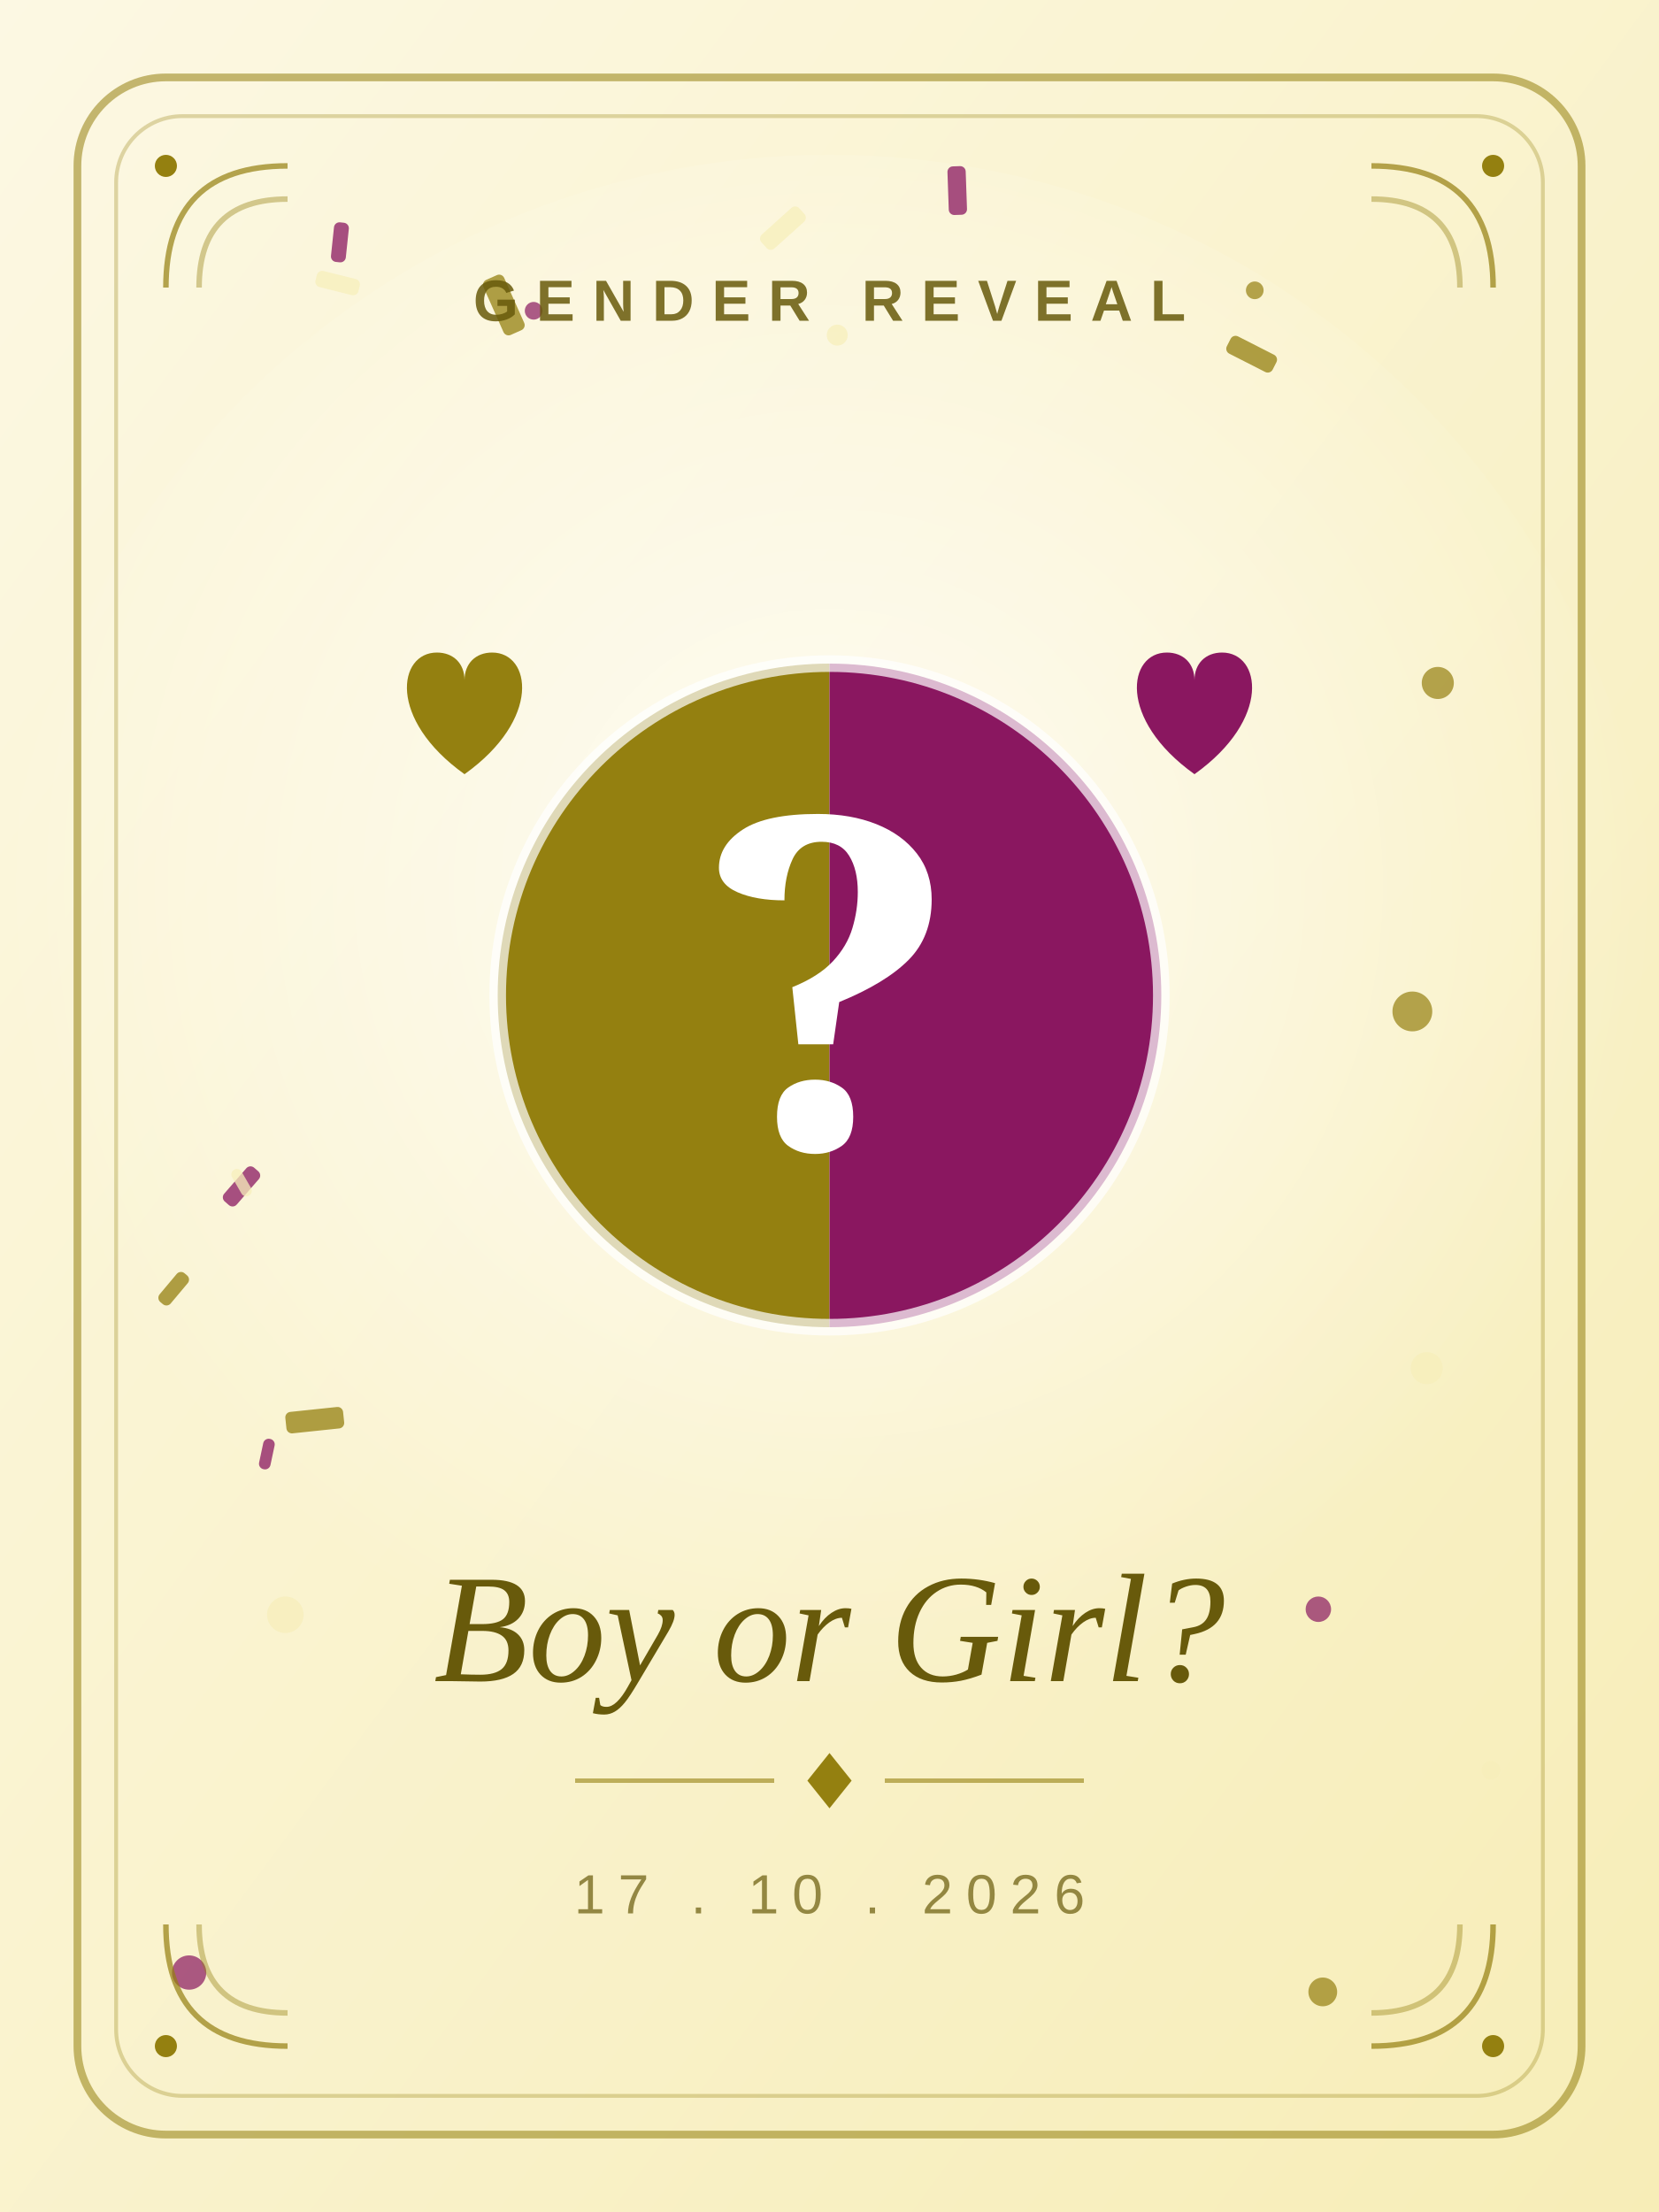
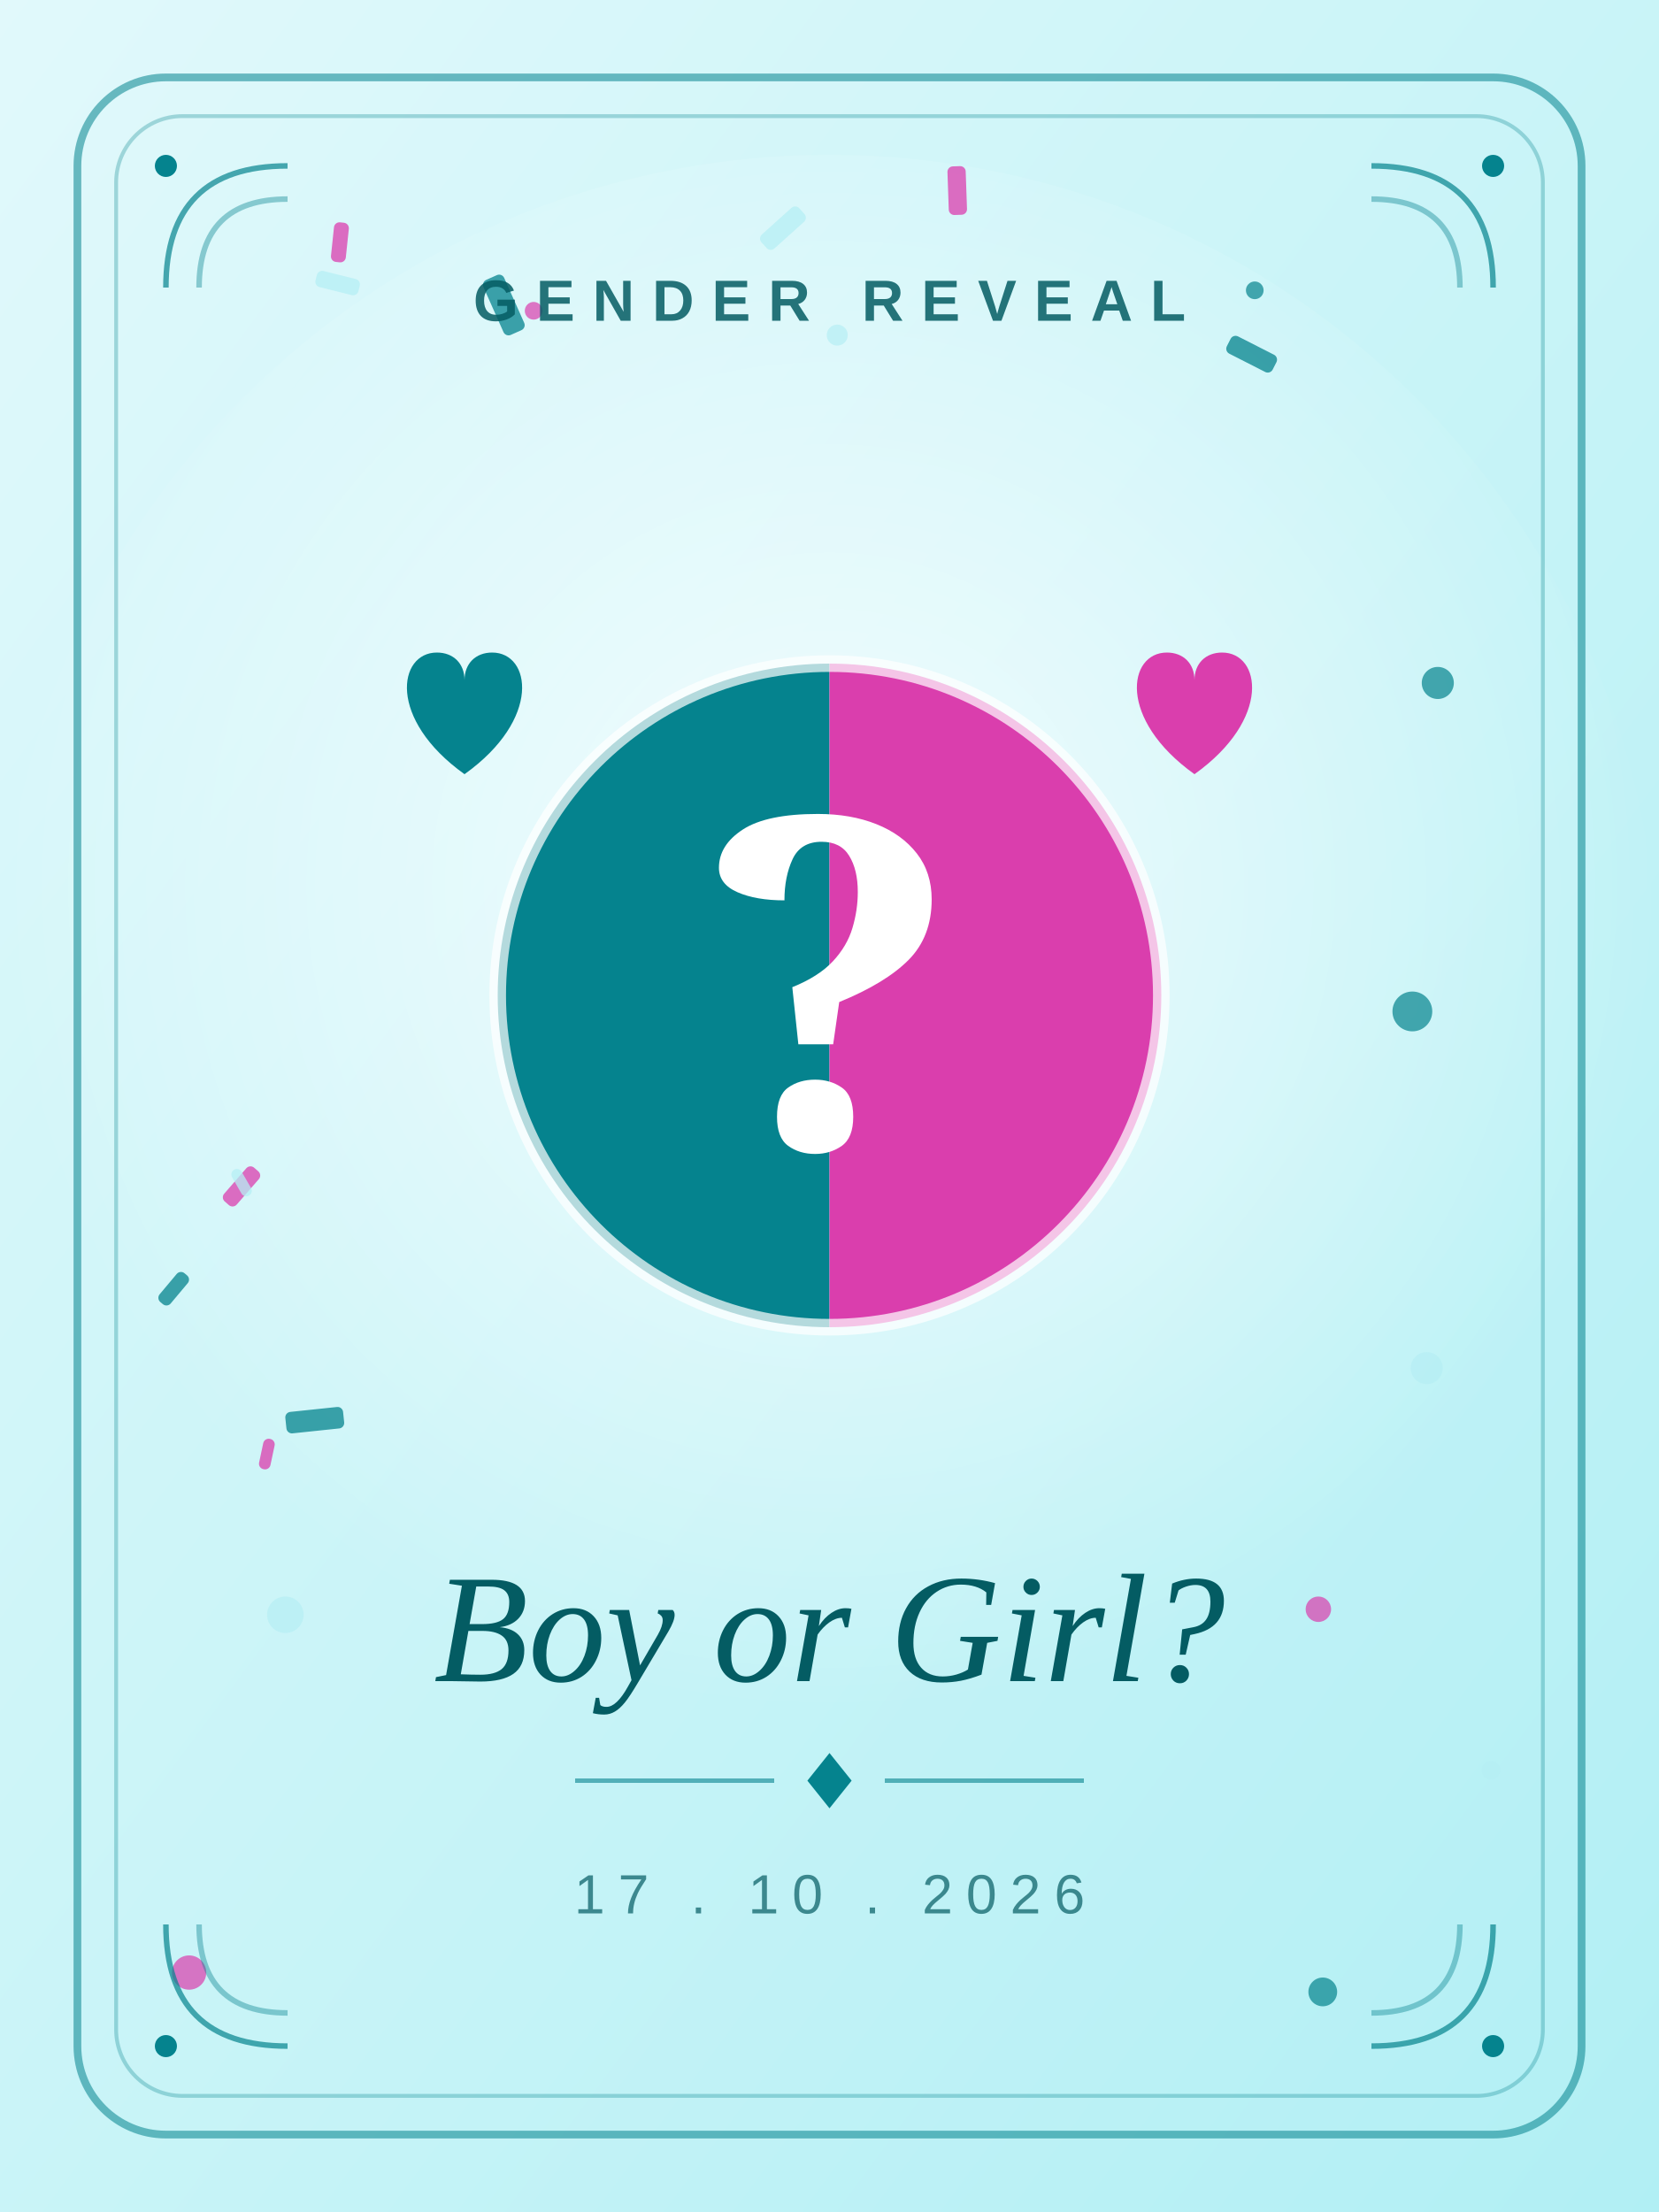
<svg xmlns="http://www.w3.org/2000/svg" viewBox="0 0 300 400" width="600" height="800">
  <defs>
    <linearGradient id="bg" x1="0" y1="0" x2="1" y2="1">
-       <stop offset="0" stop-color="#fcf8e3" />
-       <stop offset="1" stop-color="#f7edb7" />
+       <stop offset="0" stop-color="#e1f9fb" />
+       <stop offset="1" stop-color="#b1eff4" />
    </linearGradient>
    <radialGradient id="glow" cx="0.5" cy="0.44" r="0.5">
      <stop offset="0" stop-color="#ffffff" stop-opacity="0.75" />
      <stop offset="1" stop-color="#ffffff" stop-opacity="0" />
    </radialGradient>
  </defs>
  <rect width="300" height="400" fill="url(#bg)" />
  <circle cx="150" cy="178" r="150" fill="url(#glow)" />
  <g>
-     <circle cx="255.4" cy="182.9" r="3.6" fill="#948010" fill-opacity="0.7" />
-     <rect x="60.5" y="40.1" width="2.7" height="7.2" rx="1" fill="#8a1760" fill-opacity="0.75" transform="rotate(6 60.5 40.1)" />
-     <circle cx="258.0" cy="247.4" r="2.9" fill="#f7eeba" fill-opacity="0.7" />
-     <rect x="221.4" y="63.5" width="3.5" height="9.3" rx="1" fill="#948010" fill-opacity="0.75" transform="rotate(297 221.4 63.5)" />
-     <circle cx="96.5" cy="56.2" r="1.6" fill="#8a1760" fill-opacity="0.7" />
-     <rect x="65.3" y="50.7" width="3.0" height="8.0" rx="1" fill="#f7eeba" fill-opacity="0.75" transform="rotate(104 65.3 50.7)" />
-     <circle cx="239.2" cy="360.2" r="2.6" fill="#948010" fill-opacity="0.7" />
-     <rect x="45.2" y="210.5" width="3.0" height="8.1" rx="1" fill="#8a1760" fill-opacity="0.75" transform="rotate(41 45.2 210.5)" />
-     <circle cx="51.6" cy="292.0" r="3.3" fill="#f7eeba" fill-opacity="0.7" />
-     <rect x="51.9" y="259.3" width="3.9" height="10.5" rx="1" fill="#948010" fill-opacity="0.75" transform="rotate(264 51.9 259.3)" />
-     <circle cx="34.2" cy="356.7" r="3.1" fill="#8a1760" fill-opacity="0.7" />
-     <rect x="139.3" y="45.6" width="3.4" height="9.2" rx="1" fill="#f7eeba" fill-opacity="0.75" transform="rotate(228 139.3 45.6)" />
-     <circle cx="260.0" cy="123.5" r="2.9" fill="#948010" fill-opacity="0.7" />
-     <rect x="174.9" y="38.8" width="3.3" height="8.8" rx="1" fill="#8a1760" fill-opacity="0.75" transform="rotate(178 174.9 38.8)" />
-     <circle cx="151.4" cy="60.6" r="1.9" fill="#f7eeba" fill-opacity="0.7" />
-     <rect x="95.2" y="59.3" width="4.1" height="10.9" rx="1" fill="#948010" fill-opacity="0.75" transform="rotate(156 95.2 59.3)" />
-     <circle cx="238.4" cy="291.0" r="2.3" fill="#8a1760" fill-opacity="0.7" />
-     <rect x="45.9" y="215.7" width="2.0" height="5.4" rx="1" fill="#f7eeba" fill-opacity="0.75" transform="rotate(150 45.9 215.7)" />
-     <circle cx="226.9" cy="52.5" r="1.6" fill="#948010" fill-opacity="0.7" />
-     <rect x="48.7" y="265.9" width="2.1" height="5.6" rx="1" fill="#8a1760" fill-opacity="0.75" transform="rotate(192 48.7 265.9)" />
-     <circle cx="269.6" cy="320.1" r="1.7" fill="#f7eeba" fill-opacity="0.7" />
-     <rect x="32.6" y="229.6" width="2.6" height="6.8" rx="1" fill="#948010" fill-opacity="0.75" transform="rotate(40 32.6 229.6)" />
+     <circle cx="255.4" cy="182.9" r="3.6" fill="#05838e" fill-opacity="0.7" />
+     <rect x="60.5" y="40.1" width="2.7" height="7.2" rx="1" fill="#da3ead" fill-opacity="0.75" transform="rotate(6 60.5 40.1)" />
+     <circle cx="258.0" cy="247.4" r="2.9" fill="#b5eff4" fill-opacity="0.7" />
+     <rect x="221.4" y="63.5" width="3.5" height="9.3" rx="1" fill="#05838e" fill-opacity="0.75" transform="rotate(297 221.4 63.5)" />
+     <circle cx="96.5" cy="56.2" r="1.6" fill="#da3ead" fill-opacity="0.7" />
+     <rect x="65.3" y="50.7" width="3.0" height="8.0" rx="1" fill="#b5eff4" fill-opacity="0.75" transform="rotate(104 65.3 50.7)" />
+     <circle cx="239.2" cy="360.2" r="2.6" fill="#05838e" fill-opacity="0.7" />
+     <rect x="45.2" y="210.5" width="3.0" height="8.1" rx="1" fill="#da3ead" fill-opacity="0.75" transform="rotate(41 45.2 210.5)" />
+     <circle cx="51.6" cy="292.0" r="3.3" fill="#b5eff4" fill-opacity="0.7" />
+     <rect x="51.9" y="259.3" width="3.9" height="10.5" rx="1" fill="#05838e" fill-opacity="0.75" transform="rotate(264 51.9 259.3)" />
+     <circle cx="34.2" cy="356.7" r="3.1" fill="#da3ead" fill-opacity="0.7" />
+     <rect x="139.3" y="45.6" width="3.4" height="9.2" rx="1" fill="#b5eff4" fill-opacity="0.75" transform="rotate(228 139.3 45.6)" />
+     <circle cx="260.0" cy="123.5" r="2.9" fill="#05838e" fill-opacity="0.7" />
+     <rect x="174.9" y="38.8" width="3.3" height="8.8" rx="1" fill="#da3ead" fill-opacity="0.75" transform="rotate(178 174.9 38.8)" />
+     <circle cx="151.4" cy="60.6" r="1.9" fill="#b5eff4" fill-opacity="0.7" />
+     <rect x="95.2" y="59.3" width="4.1" height="10.9" rx="1" fill="#05838e" fill-opacity="0.75" transform="rotate(156 95.2 59.3)" />
+     <circle cx="238.4" cy="291.0" r="2.3" fill="#da3ead" fill-opacity="0.7" />
+     <rect x="45.9" y="215.7" width="2.0" height="5.4" rx="1" fill="#b5eff4" fill-opacity="0.75" transform="rotate(150 45.9 215.7)" />
+     <circle cx="226.9" cy="52.5" r="1.6" fill="#05838e" fill-opacity="0.7" />
+     <rect x="48.7" y="265.9" width="2.1" height="5.6" rx="1" fill="#da3ead" fill-opacity="0.75" transform="rotate(192 48.7 265.9)" />
+     <circle cx="269.6" cy="320.1" r="1.7" fill="#b5eff4" fill-opacity="0.7" />
+     <rect x="32.6" y="229.6" width="2.6" height="6.8" rx="1" fill="#05838e" fill-opacity="0.75" transform="rotate(40 32.6 229.6)" />
  </g>
-   <rect x="14" y="14" width="272" height="372" rx="16" fill="none" stroke="#948010" stroke-opacity="0.55" stroke-width="1.4" />
-   <rect x="21" y="21" width="258" height="358" rx="12" fill="none" stroke="#948010" stroke-opacity="0.3" stroke-width="0.7" />
-   <g transform="translate(30 30) rotate(0)" fill="none" stroke="#948010" stroke-width="1" stroke-opacity="0.7">
+   <rect x="14" y="14" width="272" height="372" rx="16" fill="none" stroke="#05838e" stroke-opacity="0.55" stroke-width="1.4" />
+   <rect x="21" y="21" width="258" height="358" rx="12" fill="none" stroke="#05838e" stroke-opacity="0.3" stroke-width="0.7" />
+   <g transform="translate(30 30) rotate(0)" fill="none" stroke="#05838e" stroke-width="1" stroke-opacity="0.7">
    <path d="M0 22 Q0 0 22 0" />
    <path d="M6 22 Q6 6 22 6" stroke-opacity="0.4" />
-     <circle cx="0" cy="0" r="2" fill="#948010" stroke="none" />
+     <circle cx="0" cy="0" r="2" fill="#05838e" stroke="none" />
  </g>
-   <g transform="translate(270 30) rotate(90)" fill="none" stroke="#948010" stroke-width="1" stroke-opacity="0.7">
+   <g transform="translate(270 30) rotate(90)" fill="none" stroke="#05838e" stroke-width="1" stroke-opacity="0.7">
    <path d="M0 22 Q0 0 22 0" />
    <path d="M6 22 Q6 6 22 6" stroke-opacity="0.4" />
-     <circle cx="0" cy="0" r="2" fill="#948010" stroke="none" />
+     <circle cx="0" cy="0" r="2" fill="#05838e" stroke="none" />
  </g>
-   <g transform="translate(270 370) rotate(180)" fill="none" stroke="#948010" stroke-width="1" stroke-opacity="0.7">
+   <g transform="translate(270 370) rotate(180)" fill="none" stroke="#05838e" stroke-width="1" stroke-opacity="0.7">
    <path d="M0 22 Q0 0 22 0" />
    <path d="M6 22 Q6 6 22 6" stroke-opacity="0.4" />
-     <circle cx="0" cy="0" r="2" fill="#948010" stroke="none" />
+     <circle cx="0" cy="0" r="2" fill="#05838e" stroke="none" />
  </g>
-   <g transform="translate(30 370) rotate(270)" fill="none" stroke="#948010" stroke-width="1" stroke-opacity="0.7">
+   <g transform="translate(30 370) rotate(270)" fill="none" stroke="#05838e" stroke-width="1" stroke-opacity="0.7">
    <path d="M0 22 Q0 0 22 0" />
    <path d="M6 22 Q6 6 22 6" stroke-opacity="0.4" />
-     <circle cx="0" cy="0" r="2" fill="#948010" stroke="none" />
+     <circle cx="0" cy="0" r="2" fill="#05838e" stroke="none" />
  </g>
-   <text x="150" y="58" text-anchor="middle" font-family="'Helvetica Neue', Arial, sans-serif" font-size="10.5" font-weight="600" letter-spacing="3.2" fill="#685a0b" fill-opacity="0.85">GENDER REVEAL</text>
+   <text x="150" y="58" text-anchor="middle" font-family="'Helvetica Neue', Arial, sans-serif" font-size="10.5" font-weight="600" letter-spacing="3.2" fill="#045c63" fill-opacity="0.85">GENDER REVEAL</text>
  <g transform="translate(150 180)">
-     <path d="M0 -60 A60 60 0 0 0 0 60 Z" fill="#948010" />
-     <path d="M0 -60 A60 60 0 0 1 0 60 Z" fill="#8a1760" />
+     <path d="M0 -60 A60 60 0 0 0 0 60 Z" fill="#05838e" />
+     <path d="M0 -60 A60 60 0 0 1 0 60 Z" fill="#da3ead" />
    <circle r="60" fill="none" stroke="#ffffff" stroke-width="3" stroke-opacity="0.7" />
    <text x="0" y="28" text-anchor="middle" font-family="Georgia, serif" font-weight="700" font-size="84" fill="#ffffff">?</text>
-     <path d="M0 8 C-14 -2 -12 -14 -5 -14 C-2 -14 0 -12 0 -9 C0 -12 2 -14 5 -14 C12 -14 14 -2 0 8 Z" fill="#948010" fill-opacity="1" transform="translate(-66 -48) scale(1)" />
-     <path d="M0 8 C-14 -2 -12 -14 -5 -14 C-2 -14 0 -12 0 -9 C0 -12 2 -14 5 -14 C12 -14 14 -2 0 8 Z" fill="#8a1760" fill-opacity="1" transform="translate(66 -48) scale(1)" />
+     <path d="M0 8 C-14 -2 -12 -14 -5 -14 C-2 -14 0 -12 0 -9 C0 -12 2 -14 5 -14 C12 -14 14 -2 0 8 Z" fill="#05838e" fill-opacity="1" transform="translate(-66 -48) scale(1)" />
+     <path d="M0 8 C-14 -2 -12 -14 -5 -14 C-2 -14 0 -12 0 -9 C0 -12 2 -14 5 -14 C12 -14 14 -2 0 8 Z" fill="#da3ead" fill-opacity="1" transform="translate(66 -48) scale(1)" />
  </g>
-   <text x="150" y="304" text-anchor="middle" font-family="Georgia, 'Times New Roman', serif" font-style="italic" font-size="28" fill="#685a0b">Boy or Girl?</text>
-   <g fill="#948010" stroke="#948010">
+   <text x="150" y="304" text-anchor="middle" font-family="Georgia, 'Times New Roman', serif" font-style="italic" font-size="28" fill="#045c63">Boy or Girl?</text>
+   <g fill="#05838e" stroke="#05838e">
    <line x1="104" y1="322" x2="140" y2="322" stroke-width="0.8" stroke-opacity="0.6" />
    <line x1="160" y1="322" x2="196" y2="322" stroke-width="0.8" stroke-opacity="0.6" />
    <path d="M150 317 L154 322 L150 327 L146 322 Z" stroke="none" />
  </g>
-   <text x="150" y="346" text-anchor="middle" font-family="'Helvetica Neue', Arial, sans-serif" font-size="10" letter-spacing="2.4" fill="#685a0b" fill-opacity="0.7">17 . 10 . 2026</text>
+   <text x="150" y="346" text-anchor="middle" font-family="'Helvetica Neue', Arial, sans-serif" font-size="10" letter-spacing="2.4" fill="#045c63" fill-opacity="0.7">17 . 10 . 2026</text>
</svg>
